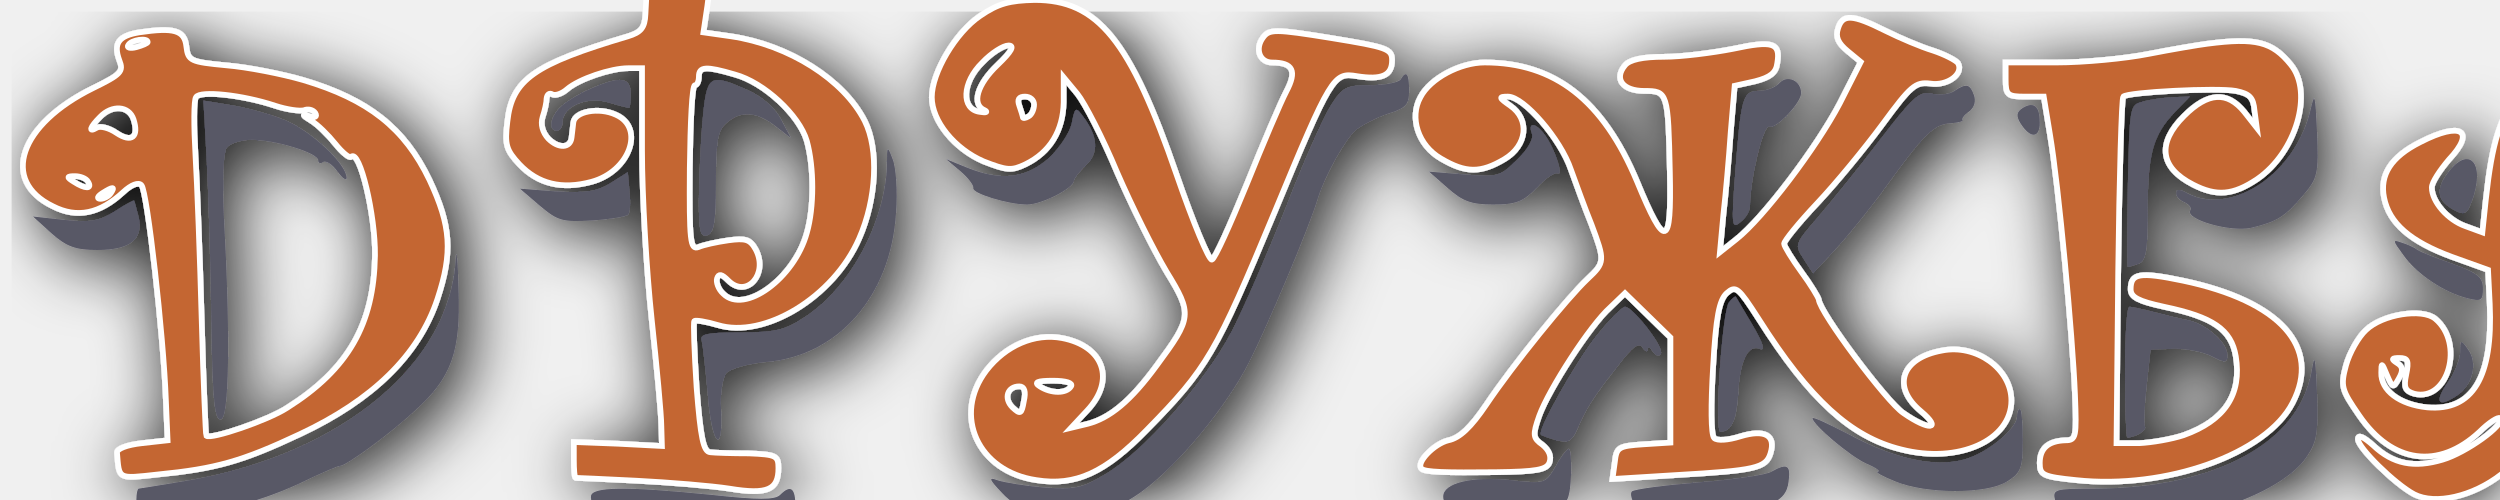
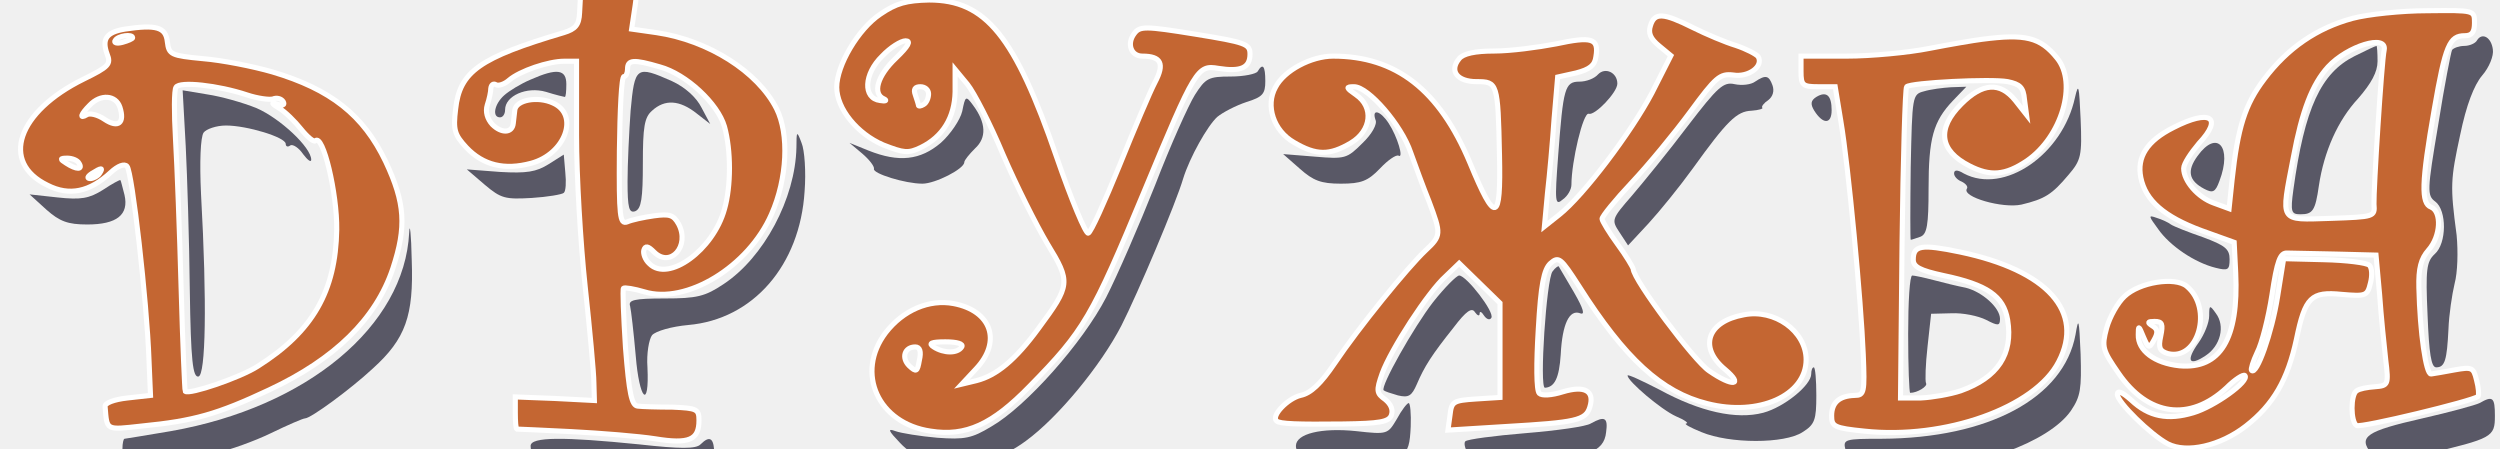
- <svg xmlns="http://www.w3.org/2000/svg" width="220" height="44" version="1.1" id="logo-svg" filter="url(#dropshadow)">
-   <defs>
-     <filter id="dropshadow" height="130%">
-       <feGaussianBlur in="SourceAlpha" stdDeviation="3" />
-       <feOffset dx="1" dy="1" result="offsetblur" />
-       <feMerge>
-         <feMergeNode />
-         <feMergeNode in="SourceGraphic" />
-       </feMerge>
-     </filter>
-   </defs>
+ <svg xmlns="http://www.w3.org/2000/svg" width="245" height="44" version="1.1" id="logo-svg" viewbox="0 0 245 44">
  <g transform="translate(0,46) scale(0.05,-0.05)" fill="#595866" stroke="none">
    <path stroke="white" stroke-width="10" fill="#c46632" d="M245 863 c-36 -6 -46 -19 -35 -49 8 -20 3 -25 -46 -49 -130 -64 -164   -163 -71 -208 43 -22 83 -13 124 25 14 13 27 18 32 12 10 -10 39 -265 43 -379   l3 -70 -45 -5 c-27 -3 -45 -10 -44 -17 4 -47 0 -46 72 -38 102 10 148 23 250   71 128 60 209 139 242 238 27 82 24 128 -14 209 -44 92 -108 142 -222 176 -38   11 -99 23 -136 26 -63 6 -67 8 -70 33 -3 29 -22 34 -83 25z m15 -17 c0 -2 -9   -6 -20 -9 -11 -3 -18 -1 -14 4 5 9 34 13 34 5z m224 -112 c21 -7 44 -10 51 -8   7 3 16 1 20 -5 4 -7 -1 -9 -12 -5 -12 4 -11 1 4 -8 12 -7 31 -26 43 -41 12   -15 25 -26 28 -23 15 15 43 -103 42 -174 -2 -121 -47 -200 -155 -268 -34 -22   -134 -56 -142 -49 -1 2 -5 93 -8 202 -3 110 -8 241 -11 292 -3 51 -3 97 1 102   7 12 82 4 139 -15z m-249 -24 c10 -31 -3 -42 -30 -24 -13 9 -29 13 -35 9 -15   -9 -12 1 6 19 21 22 51 20 59 -4z m-80 -110 c8 -13 -5 -13 -25 0 -13 8 -13 10   2 10 9 0 20 -4 23 -10z m40 -20 c-3 -5 -12 -10 -18 -10 -7 0 -6 4 3 10 19 12   23 12 15 0z" />
    <path d="M364 634 c3 -60 7 -187 8 -282 2 -140 6 -172 17 -170 14 3 17 142 5   358 -3 63 -1 111 5 120 5 7 25 14 44 14 41 0 117 -23 117 -36 0 -5 4 -7 9 -3   5 3 17 -5 25 -17 9 -12 16 -17 16 -11 0 24 -61 81 -107 101 -27 11 -70 23 -97   27 l-48 8 6 -109z" />
    <path d="M202 548 c-27 -17 -43 -20 -89 -15 l-55 6 33 -30 c26 -23 42 -29 80   -29 58 0 82 19 73 58 -4 15 -7 28 -8 29 -1 1 -16 -7 -34 -19z" />
    <path d="M802 464 c-9 -183 -200 -342 -467 -389 -48 -8 -89 -15 -91 -15 -2 0   -4 -9 -4 -19 0 -34 58 -37 183 -9 27 6 75 23 108 39 33 16 63 29 67 29 11 0   89 57 133 98 64 58 80 103 76 212 -1 52 -4 76 -5 54z" />
  </g>
  <g transform="translate(43,46) scale(0.05,-0.05)" fill="#595866" stroke="none">
    <path stroke="white" stroke-width="10" fill="#c46632" d="M279 948 c-1 -13 -2 -36 -3 -53 -1 -24 -8 -32 -31 -39 -165 -49 -204   -76 -212 -150 -5 -41 -2 -50 21 -75 33 -35 75 -45 127 -31 67 18 95 95 43 118   -30 14 -73 6 -75 -14 -1 -8 -2 -19 -3 -26 -2 -19 -23 -20 -41 -2 -10 11 -14   25 -10 38 4 12 7 26 7 33 1 7 5 10 10 7 5 -3 17 1 26 9 21 18 77 37 108 37   l24 0 0 -145 c0 -80 8 -213 17 -297 9 -84 17 -169 17 -188 l1 -35 -77 4 -78 3   0 -31 c0 -17 1 -31 3 -32 1 0 49 -2 107 -5 58 -3 132 -9 164 -14 67 -11 86 -2   86 36 0 22 -4 24 -52 26 -29 0 -60 1 -68 2 -12 1 -17 25 -24 114 -4 62 -6 115   -4 117 2 2 21 -1 41 -7 82 -25 204 49 249 152 31 70 35 157 10 207 -37 73   -134 134 -235 149 l-49 7 7 47 c6 44 5 48 -17 54 -13 3 -38 6 -55 6 -27 0 -33   -4 -34 -22z m154 -159 c52 -14 114 -72 127 -117 13 -47 13 -117 0 -162 -22   -80 -110 -144 -147 -107 -9 8 -13 21 -11 27 3 9 8 8 20 -4 32 -32 71 12 48 55   -10 18 -18 20 -48 16 -21 -3 -44 -8 -53 -12 -14 -5 -16 10 -15 139 1 80 4 146   9 146 4 0 7 7 7 15 0 18 12 19 63 4z" />
    <path d="M376 703 c-3 -42 -6 -104 -6 -139 0 -52 3 -62 15 -58 12 5 15 25 15   94 0 71 3 90 18 103 25 23 54 21 87 -5 l27 -21 -17 32 c-10 20 -32 40 -58 52   -70 31 -73 29 -81 -58z" />
    <path d="M180 764 c-19 -8 -42 -22 -52 -31 -19 -17 -24 -43 -8 -43 6 0 10 7   10 15 0 27 42 46 80 35 19 -6 36 -10 37 -10 2 0 3 11 3 25 0 29 -18 32 -70 9z" />
    <path d="M701 631 c-2 -100 -64 -216 -143 -268 -36 -24 -52 -28 -115 -28 -60   0 -72 -3 -68 -15 2 -8 7 -52 11 -97 7 -87 27 -107 23 -23 -2 27 3 55 9 63 7 8   38 17 71 20 127 11 219 117 228 262 3 38 0 81 -6 95 -9 24 -10 24 -10 -9z" />
    <path d="M215 598 c-24 -15 -43 -18 -95 -15 l-65 5 35 -30 c32 -27 40 -29 92   -26 32 2 60 7 63 10 4 3 5 21 3 40 l-3 35 -30 -19z" />
    <path d="M180 46 c0 -29 30 -36 193 -42 l167 -7 0 31 c0 33 -8 40 -27 21 -9   -9 -39 -9 -120 0 -149 15 -213 15 -213 -3z" />
  </g>
  <g transform="translate(81,46) scale(0.05,-0.05)" fill="#595866" stroke="none">
    <path stroke="white" stroke-width="10" fill="#c46632" d="M105 892 c-43 -29 -85 -100 -85 -143 0 -42 40 -91 91 -113 41 -16 49   -17 74 -5 43 21 66 59 67 109 l0 44 24 -29 c13 -16 45 -78 70 -138 26 -60 65   -138 87 -175 46 -75 45 -81 -17 -165 -46 -63 -83 -93 -122 -103 l-29 -7 28 30   c51 54 30 114 -44 128 -48 9 -99 -13 -133 -57 -60 -79 -15 -178 88 -193 69   -11 121 13 194 88 107 109 122 135 225 383 100 241 104 247 145 240 44 -7 62   1 62 28 0 20 -9 23 -107 39 -99 16 -109 16 -120 1 -15 -20 -6 -44 16 -44 37 0   44 -15 25 -51 -10 -19 -41 -92 -70 -164 -29 -71 -56 -131 -61 -132 -5 -2 -33   65 -62 149 -82 238 -139 308 -250 308 -44 -1 -64 -6 -96 -28z m31 -86 c-36   -34 -47 -70 -23 -80 6 -3 3 -5 -8 -3 -34 4 -32 52 4 87 16 17 37 30 46 30 11   0 6 -10 -19 -34z m64 -70 c0 -8 -4 -18 -10 -21 -5 -3 -10 -4 -10 -1 0 2 -3 11   -6 20 -4 11 -1 16 10 16 9 0 16 -6 16 -14z m65 -496 c-8 -13 -35 -13 -55 0   -11 7 -5 10 23 10 23 0 36 -4 32 -10z m-83 -26 c-4 -23 -6 -24 -20 -11 -16 16   -9 37 12 37 9 0 12 -9 8 -26z" />
    <path d="M845 780 c-3 -5 -27 -10 -53 -10 -43 0 -49 -3 -70 -36 -12 -19 -48   -99 -78 -177 -31 -78 -74 -177 -96 -220 -46 -89 -157 -214 -225 -253 -38 -23   -52 -26 -106 -22 -34 3 -71 9 -82 13 -16 6 -14 1 9 -23 56 -60 162 -59 247 4   63 46 147 148 187 226 32 63 107 240 121 288 13 42 48 104 67 121 11 9 36 22   57 29 32 10 37 16 37 41 0 30 -5 36 -15 19z" />
    <path d="M266 702 c-4 -17 -23 -45 -42 -62 -40 -34 -82 -39 -142 -15 l-37 15   25 -21 c14 -12 24 -25 23 -30 -3 -9 61 -29 95 -29 25 0 82 29 82 42 0 4 10 16   21 27 23 21 22 50 -4 85 -14 19 -15 18 -21 -12z" />
  </g>
  <g transform="translate(122,46) scale(0.05,-0.05)" fill="#595866" stroke="none">
    <path stroke="white" stroke-width="10" fill="#c46632" d="M795 870 c-5 -15 0 -26 17 -40 l23 -19 -37 -73 c-41 -78 -135 -202   -182 -239 l-29 -23 6 65 c4 35 10 101 13 146 l7 82 36 8 c27 7 37 15 39 32 6   36 -8 40 -78 25 -36 -7 -90 -14 -121 -14 -38 0 -61 -5 -69 -15 -20 -24 -4 -45   34 -45 41 0 42 -2 45 -144 3 -133 -8 -136 -58 -15 -60 143 -145 209 -268 209   -43 0 -96 -28 -113 -61 -20 -36 -4 -85 36 -108 44 -26 70 -26 112 -1 40 24 45   70 10 94 -20 14 -21 16 -4 16 28 0 93 -75 111 -129 9 -25 25 -69 36 -96 24   -64 24 -67 -7 -96 -35 -33 -131 -151 -178 -221 -27 -40 -47 -59 -67 -63 -25   -6 -58 -40 -47 -50 6 -6 42 -7 131 -6 71 1 89 4 94 17 4 11 -1 22 -12 31 -17   12 -18 17 -6 51 17 47 90 160 125 191 l26 25 40 -39 40 -39 0 -92 0 -93 -47   -3 c-45 -3 -48 -5 -51 -32 l-4 -29 113 7 c138 8 157 12 165 38 10 32 -10 43   -53 30 -22 -7 -41 -8 -46 -3 -6 6 -6 59 -2 125 5 89 11 118 24 130 16 14 20   11 56 -45 90 -142 162 -208 251 -230 101 -26 194 16 194 86 0 56 -62 100 -122   88 -72 -13 -89 -64 -37 -107 38 -32 15 -35 -31 -3 -29 19 -148 178 -149 200   -1 4 -14 26 -31 49 -16 22 -30 45 -30 49 0 5 26 37 58 71 33 35 84 97 115 139   50 68 58 75 84 72 30 -5 60 17 49 36 -4 5 -23 15 -44 22 -20 6 -58 22 -84 35   -58 29 -75 30 -83 4z" />
    <path d="M692 774 c-7 -8 -23 -14 -36 -14 -29 0 -32 -12 -42 -145 -7 -92 -6   -99 9 -86 10 7 17 20 17 29 0 45 23 143 34 139 12 -4 56 42 56 59 0 22 -24 33   -38 18z" />
    <path d="M1000 760 c-8 -6 -26 -8 -40 -5 -22 5 -33 -5 -92 -82 -37 -49 -86   -109 -109 -136 -40 -46 -41 -48 -25 -72 l17 -26 40 43 c22 24 61 72 87 108 67   93 86 112 115 113 14 1 24 4 21 6 -2 2 3 9 12 15 9 7 12 18 8 29 -7 19 -13 21   -34 7z" />
    <path d="M256 685 c4 -8 -7 -28 -26 -46 -30 -30 -34 -31 -93 -26 l-62 5 33   -29 c26 -23 41 -29 80 -29 40 0 53 5 77 30 15 16 31 27 36 25 11 -7 -2 37 -19   63 -16 25 -34 30 -26 7z" />
    <path d="M603 388 c-12 -15 -26 -228 -15 -228 19 1 28 19 31 65 3 60 17 89 38   81 10 -4 7 8 -12 41 -16 27 -29 49 -30 51 -1 1 -7 -3 -12 -10z" />
    <path d="M369 328 c-38 -49 -104 -166 -97 -173 2 -2 14 -6 28 -10 21 -5 27 -1   37 22 15 35 29 57 72 111 25 33 36 40 42 30 5 -7 9 -8 9 -3 0 6 4 4 9 -4 5 -7   11 -9 14 -4 7 11 -49 83 -63 83 -5 0 -28 -23 -51 -52z" />
    <path d="M1110 187 c0 -22 -53 -65 -94 -76 -53 -14 -124 2 -203 45 -35 18 -63   31 -63 28 0 -11 66 -67 95 -80 17 -7 26 -14 20 -14 -5 -1 8 -8 30 -17 55 -23   163 -23 198 0 24 15 27 24 27 72 0 30 -2 55 -5 55 -3 0 -5 -6 -5 -13z" />
    <path d="M298 99 c-18 -30 -18 -31 -80 -24 -68 7 -118 -5 -118 -29 0 -19 21   -25 100 -26 116 -3 122 0 125 64 1 25 -1 46 -4 46 -3 0 -14 -14 -23 -31z" />
    <path d="M678 90 c-9 -6 -67 -14 -128 -19 -61 -5 -114 -12 -118 -16 -3 -3 -1   -14 5 -23 9 -14 26 -17 113 -14 118 3 154 15 158 55 4 29 -3 32 -30 17z" />
  </g>
  <g transform="translate(175,46) scale(0.05,-0.05)" fill="#595866" stroke="none">
    <path stroke="white" stroke-width="10" fill="#c46632" d="M385 843 c-16 -2 -63 -10 -104 -18 -40 -8 -113 -15 -162 -15 l-89 0   0 -30 c0 -27 3 -30 34 -30 l33 0 11 -67 c15 -88 40 -355 44 -458 3 -74 2 -80   -17 -80 -30 -1 -45 -14 -45 -40 0 -21 5 -24 64 -30 158 -17 335 46 381 136 51   98 -22 179 -193 215 -77 16 -92 13 -92 -15 0 -14 13 -21 59 -31 86 -18 118   -40 126 -87 11 -67 -19 -113 -92 -139 -21 -7 -56 -13 -78 -14 l-40 0 3 302 c2   167 6 305 9 308 8 8 165 16 198 10 24 -5 31 -11 33 -35 l4 -30 -22 28 c-30 37     -64 35 -106 -7 -48 -48 -43 -91 16 -121 41 -21 70 -19 113 10 68 47 99 152 59     201 -33 41 -62 48 -147 37z" />
    <path d="M567 729 c-24 -112 -139 -191 -218 -149 -13 8 -19 7 -19 0 0 -6 7   -13 15 -16 8 -4 13 -10 10 -14 -10 -16 70 -39 107 -31 46 11 60 20 92 58 25   29 27 38 24 110 -3 65 -4 72 -11 42z" />
    <path d="M271 741 c-23 -6 -23 -9 -26 -149 -1 -78 -1 -142 0 -142 2 0 10 3 19   6 13 5 16 23 16 94 0 99 9 132 48 173 l26 27 -30 -1 c-16 -1 -40 -4 -53 -8z" />
    <path d="M60 730 c-11 -7 -12 -14 -4 -27 17 -27 34 -27 34 1 0 29 -10 38 -30   26z" />
    <path d="M240 265 c0 -63 2 -115 4 -115 14 0 35 13 31 19 -2 4 -1 37 3 72 l7   64 40 1 c22 1 52 -5 68 -13 23 -12 27 -12 27 2 0 22 -35 53 -67 61 -16 3 -44   10 -63 15 -19 5 -38 9 -42 9 -5 0 -8 -52 -8 -115z" />
    <path d="M568 264 c-23 -124 -170 -203 -380 -204 -72 0 -76 -1 -71 -21 8 -28   42 -39 121 -39 132 0 278 53 321 115 19 28 21 43 19 111 -3 69 -4 74 -10 38z" />
  </g>
  <g transform="translate(205,46) scale(0.05,-0.05)" fill="#595866" stroke="none">
    <path stroke="white" stroke-width="10" fill="#c46632" d="M511 884 c-70 -19 -127 -58 -173 -119 -38 -50 -52 -95 -63 -197 l-6   -57 -30 11 c-31 11 -59 43 -59 68 0 9 14 30 30 49 48 51 22 68 -50 31 -52 -26   -72 -58 -64 -98 9 -45 46 -77 119 -104 l64 -23 3 -60 c6 -129 -30 -189 -110   -182 -49 5 -82 30 -81 61 0 19 1 18 10 -4 10 -23 11 -24 21 -6 8 14 7 21 -3   27 -11 7 -10 9 4 9 15 0 17 -5 12 -29 -5 -23 -2 -29 14 -34 60 -15 89 89 37   132 -23 19 -93 8 -122 -20 -13 -12 -29 -40 -35 -62 -10 -37 -8 -43 23 -88 58   -85 140 -96 212 -29 16 16 33 27 36 24 10 -11 -60 -61 -101 -73 -50 -15 -87   -8 -122 25 -17 15 -27 20 -27 11 0 -15 65 -79 99 -97 37 -19 103 -4 153 35 54   42 82 91 99 170 17 83 29 94 89 88 47 -4 50 -3 56 22 4 15 3 30 -2 35 -5 5   -45 10 -89 11 l-79 2 -12 -75 c-11 -70 -41 -155 -51 -144 -2 2 3 18 11 35 9   17 22 68 29 113 10 67 16 83 30 82 9 0 52 -1 96 -2 l78 -2 7 -77 c3 -43 9   -101 12 -128 6 -49 5 -51 -21 -53 -15 -1 -31 -4 -36 -8 -12 -7 -12 -61 0 -68   8 -5 228 48 238 57 2 3 1 17 -3 32 -6 25 -9 26 -43 20 -20 -4 -40 -7 -46 -8   -10 -2 -22 81 -24 169 -1 38 4 57 19 74 24 27 26 75 5 84 -20 7 -19 48 6 191   22 127 30 145 60 145 14 0 19 7 19 25 0 25 0 25 -92 24 -51 0 -117 -7 -147   -15z m62 -62 c-5 -22 -21 -277 -20 -302 2 -25 1 -25 -85 -28 -102 -3 -98 -10   -73 120 17 91 37 143 68 177 38 41 116 65 110 33z" />
    <path d="M515 810 c-66 -33 -98 -102 -120 -262 -6 -44 -4 -48 14 -48 24 0 29   7 36 56 10 67 37 128 77 171 26 30 38 52 38 73 0 16 -1 30 -2 30 -2 0 -21 -9   -43 -20z" />
    <path d="M755 841 c-3 -6 -15 -11 -25 -11 -10 0 -21 -4 -24 -8 -2 -4 -15 -70   -27 -146 -22 -130 -22 -139 -6 -151 23 -17 23 -82 -1 -103 -16 -15 -18 -30   -14 -119 3 -76 7 -103 17 -103 17 0 21 14 24 75 1 28 7 68 12 89 6 22 7 63 4   95 -13 97 -12 109 7 197 12 58 27 97 43 116 14 16 23 39 21 51 -3 24 -21 34   -31 18z" />
    <path d="M207 614 c-21 -29 -17 -48 13 -64 17 -9 22 -7 30 15 26 68 -5 102   -43 49z" />
    <path d="M130 471 c23 -33 72 -66 113 -76 24 -6 27 -4 27 17 0 20 -9 27 -52   43 -29 10 -57 21 -63 25 -5 4 -18 10 -28 13 -17 6 -16 4 3 -22z" />
    <path d="M230 301 c0 -13 -9 -36 -21 -53 -25 -35 -19 -47 14 -25 29 19 39 58   20 83 -12 17 -13 16 -13 -5z" />
    <path d="M760 130 c-8 -4 -59 -18 -112 -30 -110 -25 -127 -36 -100 -69 l17   -22 90 21 c130 31 135 33 135 75 0 36 -4 40 -30 25z" />
  </g>
</svg>
